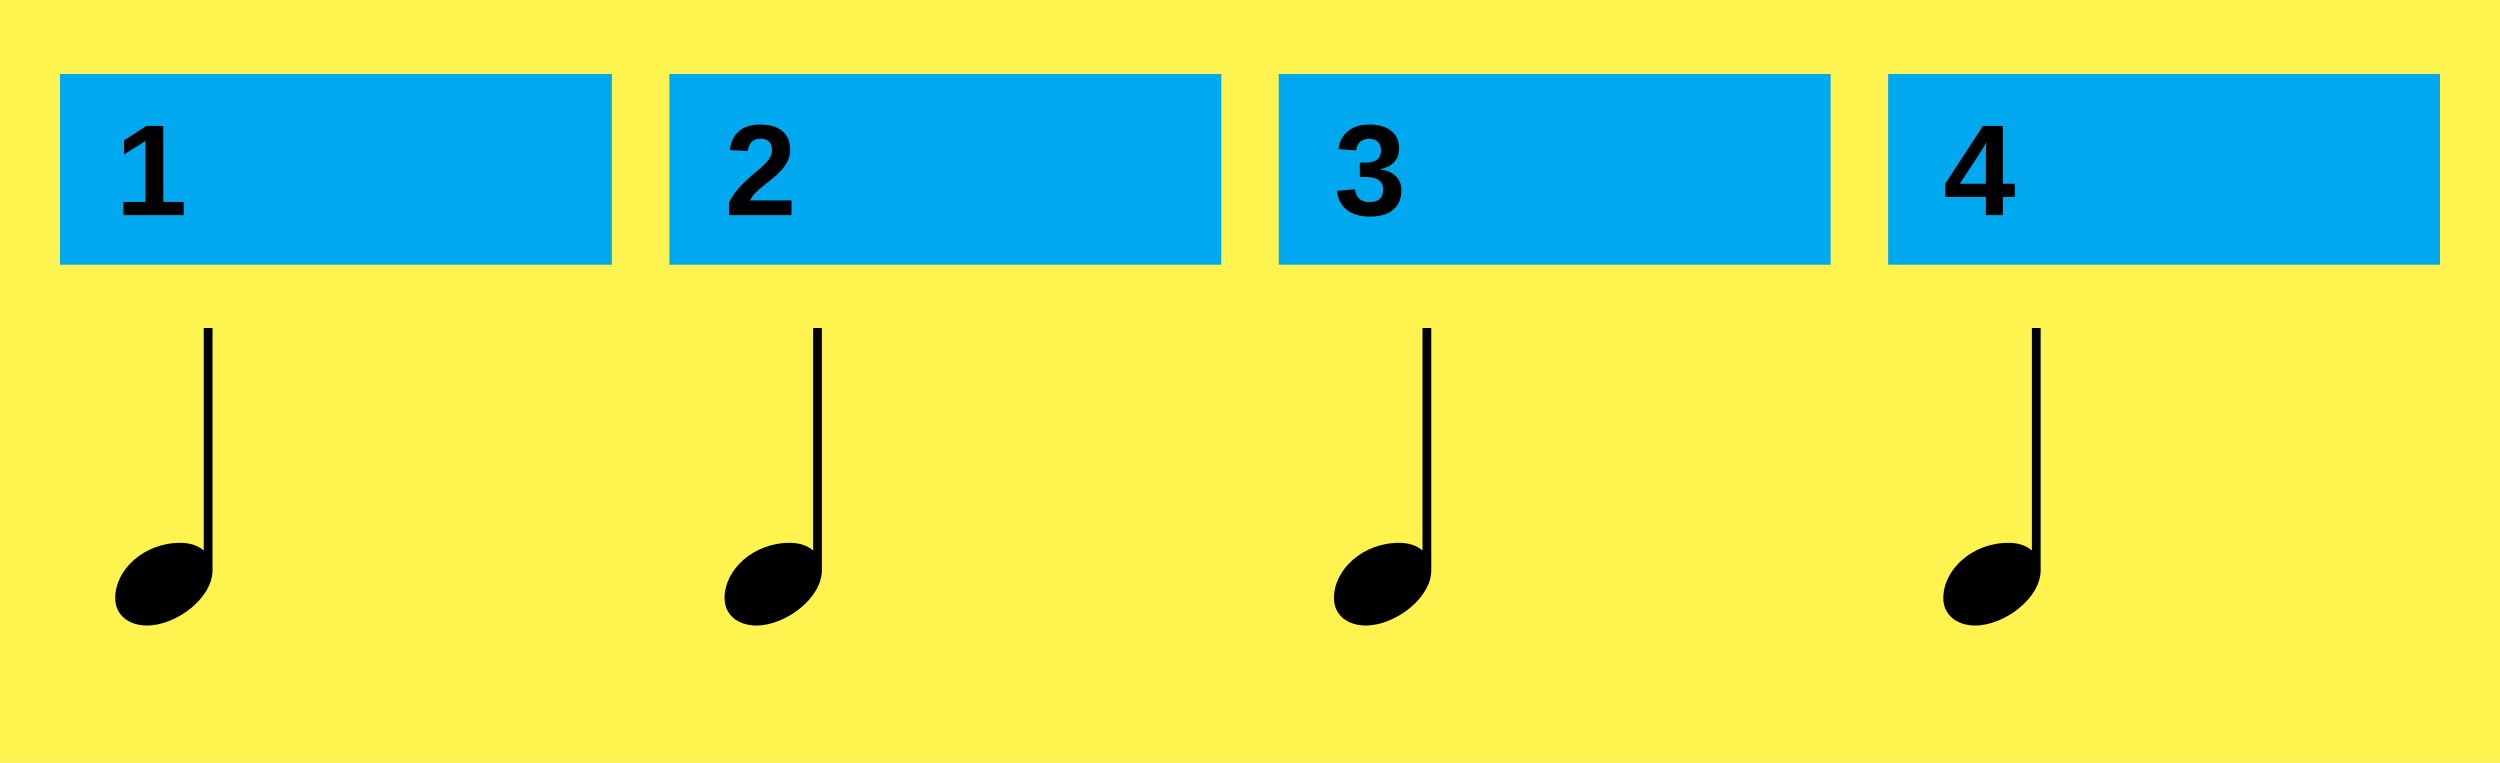
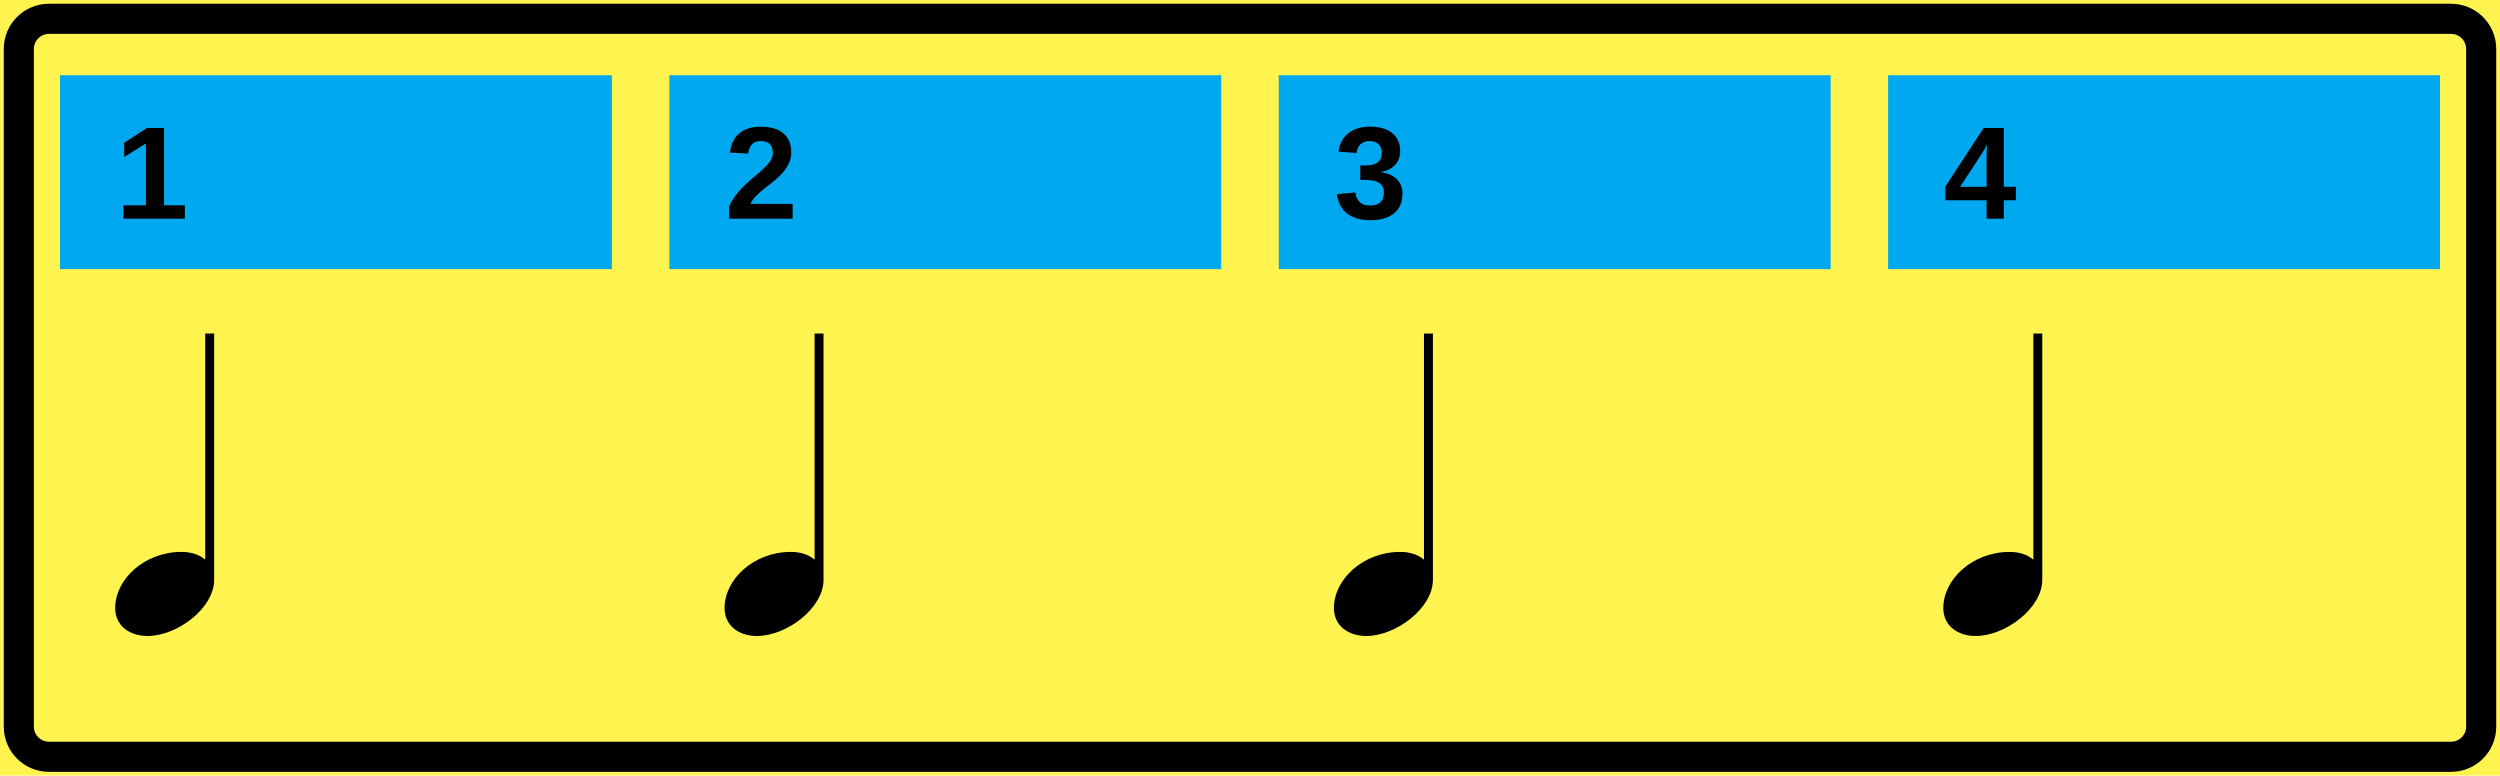
- <svg xmlns="http://www.w3.org/2000/svg" width="662" height="202" viewBox="0 0 662 202" role="img" aria-labelledby="title">
-   <rect x="0" y="0" width="662" height="202" fill="#fff34f" />
-   <rect x="15.888" y="19.594" width="146.137" height="50.5" fill="#00a8ef" />
-   <text x="30.502" y="56.964" fill="black" font-family="Arial, Helvetica, sans-serif" font-weight="700" font-size="34.34">1</text>
-   <rect x="177.251" y="19.594" width="146.137" height="50.5" fill="#00a8ef" />
-   <text x="191.864" y="56.964" fill="black" font-family="Arial, Helvetica, sans-serif" font-weight="700" font-size="34.34">2</text>
-   <rect x="338.613" y="19.594" width="146.137" height="50.5" fill="#00a8ef" />
-   <text x="353.227" y="56.964" fill="black" font-family="Arial, Helvetica, sans-serif" font-weight="700" font-size="34.34">3</text>
-   <rect x="499.976" y="19.594" width="146.137" height="50.5" fill="#00a8ef" />
-   <text x="514.589" y="56.964" fill="black" font-family="Arial, Helvetica, sans-serif" font-weight="700" font-size="34.34">4</text>
-   <path data-smufl="E1D5" fill="#000" transform="translate(30.50165 193.4504) scale(0.9690037 -0.9690037)" d="M24.2 49.2 C22.6 50.6 20.4 51.3 17.8 51.3 C7.9 51.3 0.0 44.0 0.0 36.2 C0.0 31.5 3.8 28.7 8.7 28.7 C16.7 28.7 26.6 36.2 26.6 43.8 L26.6 110.0 L24.2 110.0 Z" />
-   <path data-smufl="E1D5" fill="#000" transform="translate(191.8642 193.4504) scale(0.9690037 -0.9690037)" d="M24.2 49.2 C22.6 50.6 20.4 51.3 17.8 51.3 C7.9 51.3 0.0 44.0 0.0 36.2 C0.0 31.5 3.8 28.7 8.7 28.7 C16.7 28.7 26.6 36.2 26.6 43.8 L26.6 110.0 L24.2 110.0 Z" />
-   <path data-smufl="E1D5" fill="#000" transform="translate(353.2267 193.4504) scale(0.9690037 -0.9690037)" d="M24.2 49.2 C22.6 50.6 20.4 51.3 17.8 51.3 C7.9 51.3 0.0 44.0 0.0 36.2 C0.0 31.5 3.8 28.7 8.7 28.7 C16.7 28.7 26.6 36.2 26.6 43.8 L26.6 110.0 L24.2 110.0 Z" />
-   <path data-smufl="E1D5" fill="#000" transform="translate(514.5892 193.4504) scale(0.9690037 -0.9690037)" d="M24.2 49.2 C22.6 50.6 20.4 51.3 17.8 51.3 C7.9 51.3 0.0 44.0 0.0 36.2 C0.0 31.5 3.8 28.7 8.7 28.7 C16.7 28.7 26.6 36.2 26.6 43.8 L26.6 110.0 L24.2 110.0 Z" />
+ <svg xmlns="http://www.w3.org/2000/svg" width="664" height="206" viewBox="0 0 664 206" role="img" aria-labelledby="title">
+   <rect x="0" y="0" width="664" height="206" fill="#fff34f" />
+   <rect x="5" y="5" width="654" height="196" rx="8" fill="none" stroke="black" stroke-width="8" />
+   <rect x="15.936" y="19.982" width="146.578" height="51.5" fill="#00a8ef" />
+   <text x="30.594" y="58.092" fill="black" font-family="Arial, Helvetica, sans-serif" font-weight="700" font-size="35.02">1</text>
+   <rect x="177.786" y="19.982" width="146.578" height="51.5" fill="#00a8ef" />
+   <text x="192.444" y="58.092" fill="black" font-family="Arial, Helvetica, sans-serif" font-weight="700" font-size="35.02">2</text>
+   <rect x="339.636" y="19.982" width="146.578" height="51.5" fill="#00a8ef" />
+   <text x="354.294" y="58.092" fill="black" font-family="Arial, Helvetica, sans-serif" font-weight="700" font-size="35.02">3</text>
+   <rect x="501.486" y="19.982" width="146.578" height="51.5" fill="#00a8ef" />
+   <text x="516.144" y="58.092" fill="black" font-family="Arial, Helvetica, sans-serif" font-weight="700" font-size="35.02">4</text>
+   <path data-smufl="E1D5" fill="#000" transform="translate(30.5938 197.2811) scale(0.9881919 -0.9881919)" d="M24.2 49.2 C22.6 50.6 20.4 51.3 17.8 51.3 C7.9 51.3 0.0 44.0 0.0 36.2 C0.0 31.5 3.8 28.7 8.7 28.7 C16.7 28.7 26.6 36.2 26.6 43.8 L26.6 110.0 L24.2 110.0 Z" />
+   <path data-smufl="E1D5" fill="#000" transform="translate(192.4438 197.2811) scale(0.9881919 -0.9881919)" d="M24.2 49.2 C22.6 50.6 20.4 51.3 17.8 51.3 C7.9 51.3 0.0 44.0 0.0 36.2 C0.0 31.5 3.8 28.7 8.7 28.7 C16.7 28.7 26.6 36.2 26.6 43.8 L26.6 110.0 L24.2 110.0 Z" />
+   <path data-smufl="E1D5" fill="#000" transform="translate(354.2938 197.2811) scale(0.9881919 -0.9881919)" d="M24.2 49.2 C22.6 50.6 20.4 51.3 17.8 51.3 C7.9 51.3 0.0 44.0 0.0 36.2 C0.0 31.5 3.8 28.7 8.7 28.7 C16.7 28.7 26.6 36.2 26.6 43.8 L26.6 110.0 L24.2 110.0 Z" />
+   <path data-smufl="E1D5" fill="#000" transform="translate(516.1438 197.2811) scale(0.9881919 -0.9881919)" d="M24.2 49.2 C22.6 50.6 20.4 51.3 17.8 51.3 C7.9 51.3 0.0 44.0 0.0 36.2 C0.0 31.5 3.8 28.7 8.7 28.7 C16.7 28.7 26.6 36.2 26.6 43.8 L26.6 110.0 L24.2 110.0 Z" />
</svg>
